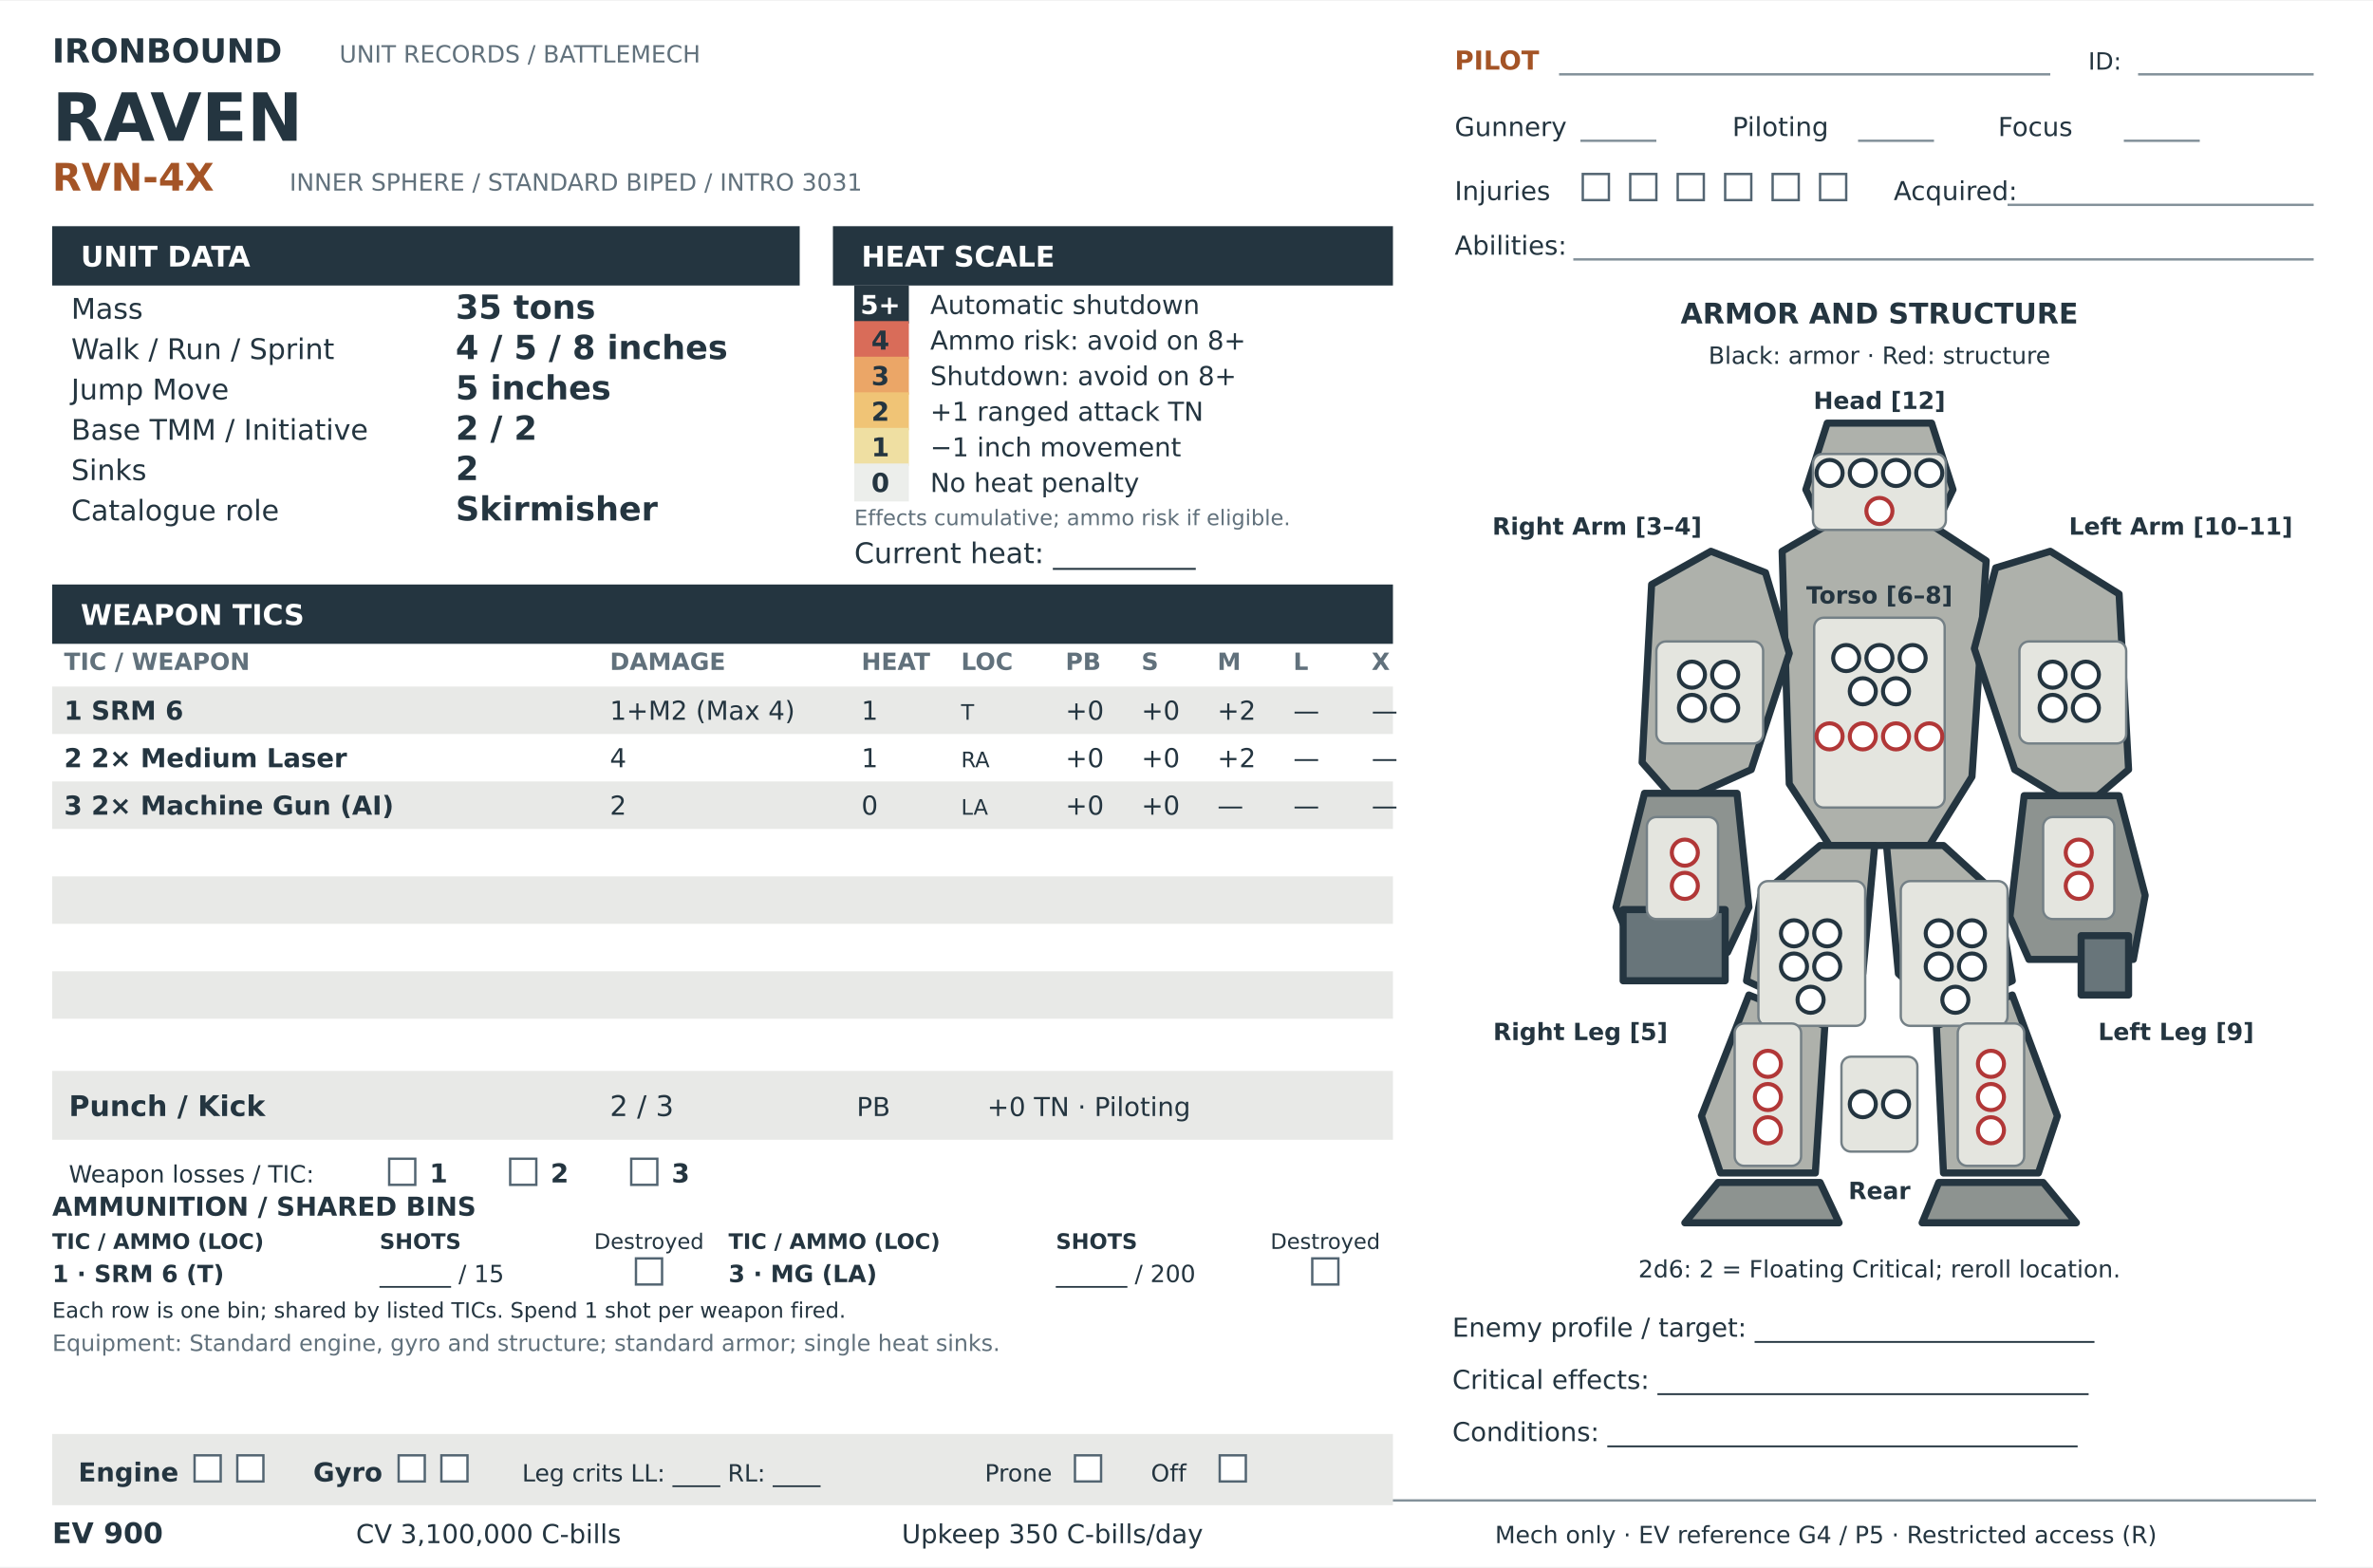
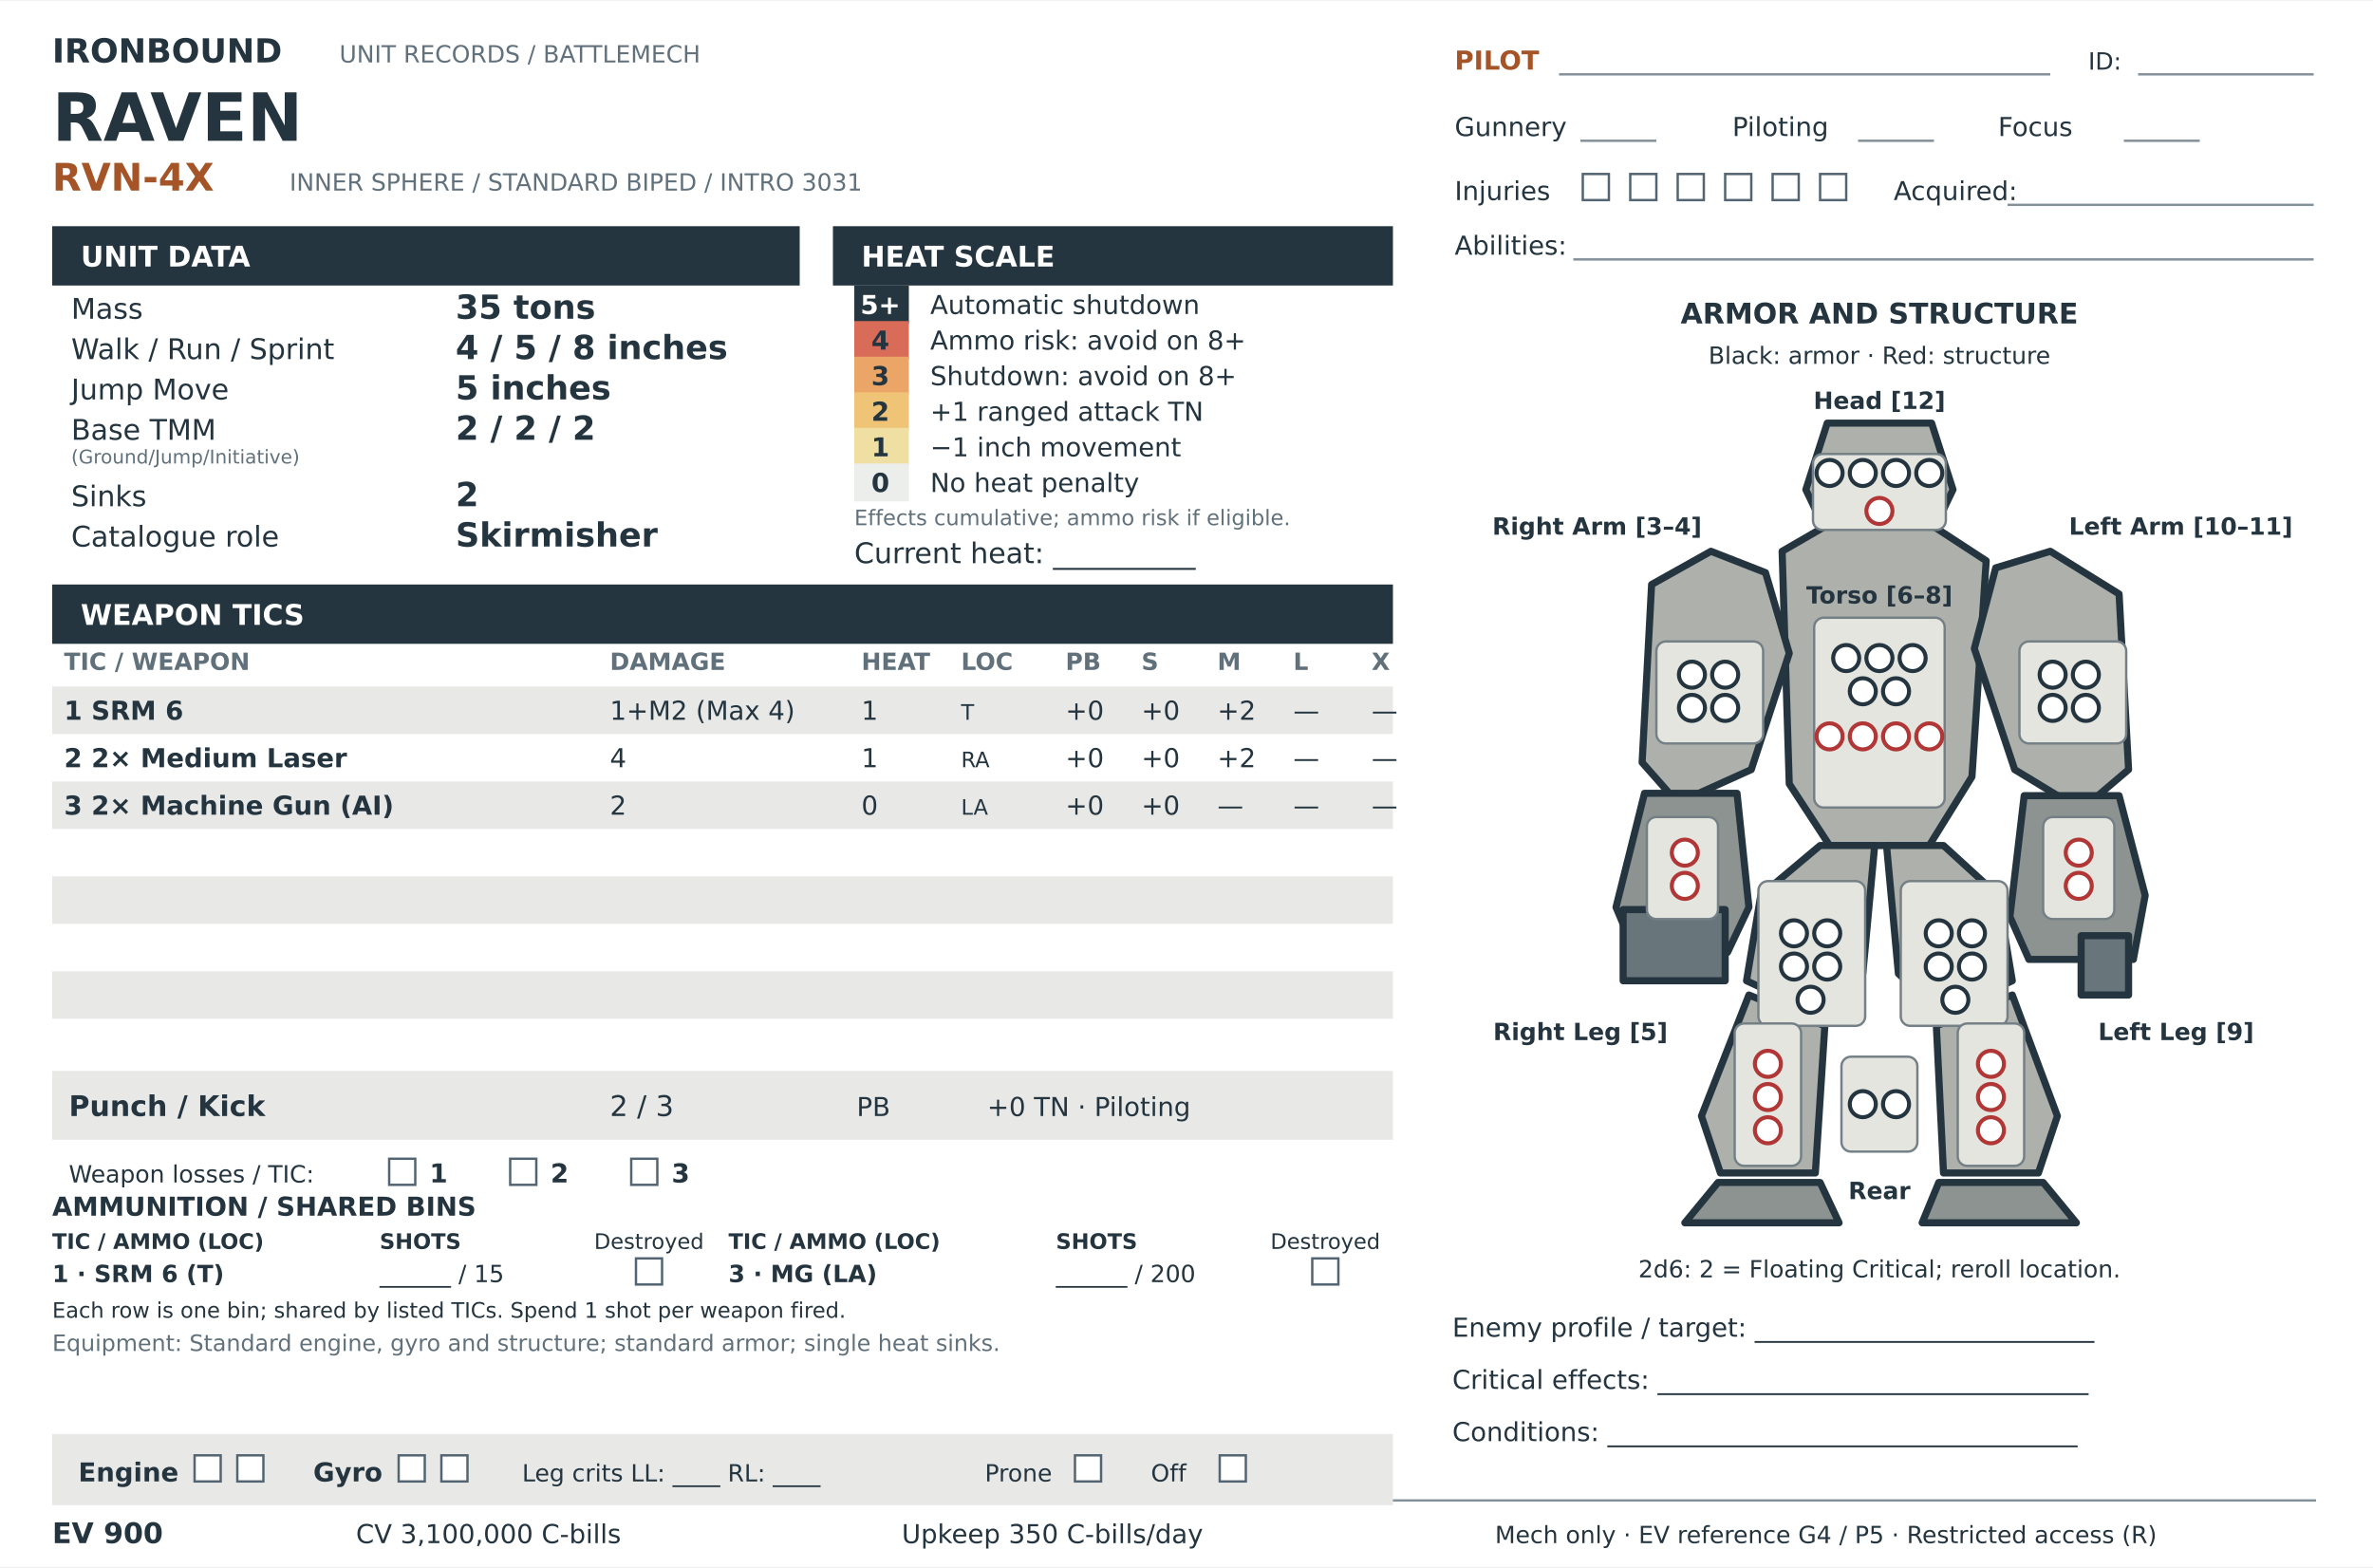
<svg xmlns="http://www.w3.org/2000/svg" width="277mm" height="183mm" viewBox="0 0 1000 660" role="img" aria-labelledby="title desc">
  <g font-family="Arial, Helvetica, sans-serif">
    <rect x="0" y="0" width="1000" height="660" rx="0" fill="#fff" stroke="none" />
    <text x="22" y="26" font-family="DejaVu Sans, Arial, sans-serif" font-size="14" font-weight="bold" fill="#243540" text-anchor="start">IRONBOUND</text>
    <text x="143" y="26" font-family="DejaVu Sans, Arial, sans-serif" font-size="10" fill="#61717c" text-anchor="start">UNIT RECORDS / BATTLEMECH</text>
    <text x="22" y="59" font-family="DejaVu Sans, Arial, sans-serif" font-size="28" font-weight="bold" fill="#243540" text-anchor="start">RAVEN</text>
    <text x="22" y="80" font-family="DejaVu Sans, Arial, sans-serif" font-size="16" font-weight="bold" fill="#a45426" text-anchor="start">RVN-4X</text>
    <text x="122" y="80" font-family="DejaVu Sans, Arial, sans-serif" font-size="10" fill="#61717c" text-anchor="start">INNER SPHERE / STANDARD BIPED / INTRO 3031</text>
    <text x="613" y="29" font-family="DejaVu Sans, Arial, sans-serif" font-size="11" font-weight="bold" fill="#a45426" text-anchor="start">PILOT</text>
    <path d="M657 31H864" fill="none" stroke="#83919a" />
    <text x="880" y="29" font-family="DejaVu Sans, Arial, sans-serif" font-size="10" fill="#243540" text-anchor="start">ID:</text>
    <path d="M901 31H975" fill="none" stroke="#83919a" />
    <text x="613" y="57" font-family="DejaVu Sans, Arial, sans-serif" font-size="11" fill="#243540" text-anchor="start">Gunnery</text>
    <path d="M666 59H698" fill="none" stroke="#83919a" />
    <text x="730" y="57" font-family="DejaVu Sans, Arial, sans-serif" font-size="11" fill="#243540" text-anchor="start">Piloting</text>
    <path d="M783 59H815" fill="none" stroke="#83919a" />
    <text x="842" y="57" font-family="DejaVu Sans, Arial, sans-serif" font-size="11" fill="#243540" text-anchor="start">Focus</text>
    <path d="M895 59H927" fill="none" stroke="#83919a" />
    <text x="613" y="84" font-family="DejaVu Sans, Arial, sans-serif" font-size="11" fill="#243540" text-anchor="start">Injuries</text>
    <rect x="667" y="73" width="11" height="11" rx="0" fill="#fff" stroke="#536572" />
    <rect x="687" y="73" width="11" height="11" rx="0" fill="#fff" stroke="#536572" />
    <rect x="707" y="73" width="11" height="11" rx="0" fill="#fff" stroke="#536572" />
    <rect x="727" y="73" width="11" height="11" rx="0" fill="#fff" stroke="#536572" />
    <rect x="747" y="73" width="11" height="11" rx="0" fill="#fff" stroke="#536572" />
    <rect x="767" y="73" width="11" height="11" rx="0" fill="#fff" stroke="#536572" />
    <text x="798" y="84" font-family="DejaVu Sans, Arial, sans-serif" font-size="11" fill="#243540" text-anchor="start">Acquired:</text>
    <path d="M846 86H975" fill="none" stroke="#83919a" />
    <text x="613" y="107" font-family="DejaVu Sans, Arial, sans-serif" font-size="11" fill="#243540" text-anchor="start">Abilities:</text>
    <path d="M663 109H975" fill="none" stroke="#83919a" />
    <rect x="22" y="95" width="315" height="25" rx="0" fill="#243540" stroke="none" />
    <text x="34" y="112" font-family="DejaVu Sans, Arial, sans-serif" font-size="12" font-weight="bold" fill="#fff" text-anchor="start">UNIT DATA</text>
    <rect x="351" y="95" width="236" height="25" rx="0" fill="#243540" stroke="none" />
    <text x="363" y="112" font-family="DejaVu Sans, Arial, sans-serif" font-size="12" font-weight="bold" fill="#fff" text-anchor="start">HEAT SCALE</text>
    <text x="30" y="134" font-family="DejaVu Sans, Arial, sans-serif" font-size="12" fill="#243540" text-anchor="start">Mass</text>
    <text x="192" y="134" font-family="DejaVu Sans, Arial, sans-serif" font-size="14" font-weight="bold" fill="#243540" text-anchor="start">35 tons</text>
    <text x="30" y="151" font-family="DejaVu Sans, Arial, sans-serif" font-size="12" fill="#243540" text-anchor="start">Walk / Run / Sprint</text>
    <text x="192" y="151" font-family="DejaVu Sans, Arial, sans-serif" font-size="14" font-weight="bold" fill="#243540" text-anchor="start">4 / 5 / 8 inches</text>
    <text x="30" y="168" font-family="DejaVu Sans, Arial, sans-serif" font-size="12" fill="#243540" text-anchor="start">Jump Move</text>
    <text x="192" y="168" font-family="DejaVu Sans, Arial, sans-serif" font-size="14" font-weight="bold" fill="#243540" text-anchor="start">5 inches</text>
-     <text x="30" y="185" font-family="DejaVu Sans, Arial, sans-serif" font-size="12" fill="#243540" text-anchor="start">Base TMM / Initiative</text>
-     <text x="192" y="185" font-family="DejaVu Sans, Arial, sans-serif" font-size="14" font-weight="bold" fill="#243540" text-anchor="start">2 / 2</text>
-     <text x="30" y="202" font-family="DejaVu Sans, Arial, sans-serif" font-size="12" fill="#243540" text-anchor="start">Sinks</text>
-     <text x="192" y="202" font-family="DejaVu Sans, Arial, sans-serif" font-size="14" font-weight="bold" fill="#243540" text-anchor="start">2</text>
-     <text x="30" y="219" font-family="DejaVu Sans, Arial, sans-serif" font-size="12" fill="#243540" text-anchor="start">Catalogue role</text>
-     <text x="192" y="219" font-family="DejaVu Sans, Arial, sans-serif" font-size="14" font-weight="bold" fill="#243540" text-anchor="start">Skirmisher</text>
+     <text x="30" y="185" font-family="DejaVu Sans, Arial, sans-serif" font-size="12" fill="#243540" text-anchor="start">Base TMM</text>
+     <text x="30" y="195" font-family="DejaVu Sans, Arial, sans-serif" font-size="8" fill="#61717c" text-anchor="start">(Ground/Jump/Initiative)</text>
+     <text x="192" y="185" font-family="DejaVu Sans, Arial, sans-serif" font-size="14" font-weight="bold" fill="#243540" text-anchor="start">2 / 2 / 2</text>
+     <text x="30" y="213" font-family="DejaVu Sans, Arial, sans-serif" font-size="12" fill="#243540" text-anchor="start">Sinks</text>
+     <text x="192" y="213" font-family="DejaVu Sans, Arial, sans-serif" font-size="14" font-weight="bold" fill="#243540" text-anchor="start">2</text>
+     <text x="30" y="230" font-family="DejaVu Sans, Arial, sans-serif" font-size="12" fill="#243540" text-anchor="start">Catalogue role</text>
+     <text x="192" y="230" font-family="DejaVu Sans, Arial, sans-serif" font-size="14" font-weight="bold" fill="#243540" text-anchor="start">Skirmisher</text>
    <rect x="360" y="120" width="23" height="16" rx="0" fill="#263640" stroke="none" />
    <text x="371" y="132" font-family="DejaVu Sans, Arial, sans-serif" font-size="11" font-weight="bold" fill="#fff" text-anchor="middle">5+</text>
    <text x="392" y="132" font-family="DejaVu Sans, Arial, sans-serif" font-size="11" fill="#243540" text-anchor="start">Automatic shutdown</text>
    <rect x="360" y="135" width="23" height="16" rx="0" fill="#d96c59" stroke="none" />
    <text x="371" y="147" font-family="DejaVu Sans, Arial, sans-serif" font-size="11" font-weight="bold" fill="#243540" text-anchor="middle">4</text>
    <text x="392" y="147" font-family="DejaVu Sans, Arial, sans-serif" font-size="11" fill="#243540" text-anchor="start">Ammo risk: avoid on 8+</text>
    <rect x="360" y="150" width="23" height="16" rx="0" fill="#eba667" stroke="none" />
    <text x="371" y="162" font-family="DejaVu Sans, Arial, sans-serif" font-size="11" font-weight="bold" fill="#243540" text-anchor="middle">3</text>
    <text x="392" y="162" font-family="DejaVu Sans, Arial, sans-serif" font-size="11" fill="#243540" text-anchor="start">Shutdown: avoid on 8+</text>
    <rect x="360" y="165" width="23" height="16" rx="0" fill="#f0c476" stroke="none" />
    <text x="371" y="177" font-family="DejaVu Sans, Arial, sans-serif" font-size="11" font-weight="bold" fill="#243540" text-anchor="middle">2</text>
    <text x="392" y="177" font-family="DejaVu Sans, Arial, sans-serif" font-size="11" fill="#243540" text-anchor="start">+1 ranged attack TN</text>
    <rect x="360" y="180" width="23" height="16" rx="0" fill="#efdfa2" stroke="none" />
    <text x="371" y="192" font-family="DejaVu Sans, Arial, sans-serif" font-size="11" font-weight="bold" fill="#243540" text-anchor="middle">1</text>
    <text x="392" y="192" font-family="DejaVu Sans, Arial, sans-serif" font-size="11" fill="#243540" text-anchor="start">−1 inch movement</text>
    <rect x="360" y="195" width="23" height="16" rx="0" fill="#eceeeb" stroke="none" />
    <text x="371" y="207" font-family="DejaVu Sans, Arial, sans-serif" font-size="11" font-weight="bold" fill="#243540" text-anchor="middle">0</text>
    <text x="392" y="207" font-family="DejaVu Sans, Arial, sans-serif" font-size="11" fill="#243540" text-anchor="start">No heat penalty</text>
    <text x="360" y="221" font-family="DejaVu Sans, Arial, sans-serif" font-size="9" fill="#61717c" text-anchor="start">Effects cumulative; ammo risk if eligible.</text>
    <text x="360" y="237" font-family="DejaVu Sans, Arial, sans-serif" font-size="12" fill="#243540" text-anchor="start">Current heat: __________</text>
    <rect x="22" y="246" width="565" height="25" rx="0" fill="#243540" stroke="none" />
    <text x="34" y="263" font-family="DejaVu Sans, Arial, sans-serif" font-size="12" font-weight="bold" fill="#fff" text-anchor="start">WEAPON TICS</text>
    <text x="27" y="282" font-family="DejaVu Sans, Arial, sans-serif" font-size="10" font-weight="bold" fill="#61717c" text-anchor="start">TIC / WEAPON</text>
    <text x="257" y="282" font-family="DejaVu Sans, Arial, sans-serif" font-size="10" font-weight="bold" fill="#61717c" text-anchor="start">DAMAGE</text>
    <text x="363" y="282" font-family="DejaVu Sans, Arial, sans-serif" font-size="10" font-weight="bold" fill="#61717c" text-anchor="start">HEAT</text>
    <text x="405" y="282" font-family="DejaVu Sans, Arial, sans-serif" font-size="10" font-weight="bold" fill="#61717c" text-anchor="start">LOC</text>
    <text x="449" y="282" font-family="DejaVu Sans, Arial, sans-serif" font-size="10" font-weight="bold" fill="#61717c" text-anchor="start">PB</text>
    <text x="481" y="282" font-family="DejaVu Sans, Arial, sans-serif" font-size="10" font-weight="bold" fill="#61717c" text-anchor="start">S</text>
    <text x="513" y="282" font-family="DejaVu Sans, Arial, sans-serif" font-size="10" font-weight="bold" fill="#61717c" text-anchor="start">M</text>
    <text x="545" y="282" font-family="DejaVu Sans, Arial, sans-serif" font-size="10" font-weight="bold" fill="#61717c" text-anchor="start">L</text>
    <text x="578" y="282" font-family="DejaVu Sans, Arial, sans-serif" font-size="10" font-weight="bold" fill="#61717c" text-anchor="start">X</text>
    <rect x="22" y="289" width="565" height="20" rx="0" fill="#e8e9e7" stroke="none" />
    <text x="27" y="303" font-family="DejaVu Sans, Arial, sans-serif" font-size="11" font-weight="bold" fill="#243540" text-anchor="start">1  SRM 6</text>
    <text x="257" y="303" font-family="DejaVu Sans, Arial, sans-serif" font-size="11" fill="#243540" text-anchor="start">1+M2 (Max 4)</text>
    <text x="363" y="303" font-family="DejaVu Sans, Arial, sans-serif" font-size="11" fill="#243540" text-anchor="start">1</text>
    <text x="405" y="303" font-family="DejaVu Sans, Arial, sans-serif" font-size="9" fill="#243540" text-anchor="start">T</text>
    <text x="449" y="303" font-family="DejaVu Sans, Arial, sans-serif" font-size="11" fill="#243540" text-anchor="start">+0</text>
    <text x="481" y="303" font-family="DejaVu Sans, Arial, sans-serif" font-size="11" fill="#243540" text-anchor="start">+0</text>
    <text x="513" y="303" font-family="DejaVu Sans, Arial, sans-serif" font-size="11" fill="#243540" text-anchor="start">+2</text>
    <text x="545" y="303" font-family="DejaVu Sans, Arial, sans-serif" font-size="11" fill="#243540" text-anchor="start">—</text>
    <text x="578" y="303" font-family="DejaVu Sans, Arial, sans-serif" font-size="11" fill="#243540" text-anchor="start">—</text>
    <text x="27" y="323" font-family="DejaVu Sans, Arial, sans-serif" font-size="11" font-weight="bold" fill="#243540" text-anchor="start">2  2× Medium Laser</text>
    <text x="257" y="323" font-family="DejaVu Sans, Arial, sans-serif" font-size="11" fill="#243540" text-anchor="start">4</text>
    <text x="363" y="323" font-family="DejaVu Sans, Arial, sans-serif" font-size="11" fill="#243540" text-anchor="start">1</text>
    <text x="405" y="323" font-family="DejaVu Sans, Arial, sans-serif" font-size="9" fill="#243540" text-anchor="start">RA</text>
    <text x="449" y="323" font-family="DejaVu Sans, Arial, sans-serif" font-size="11" fill="#243540" text-anchor="start">+0</text>
    <text x="481" y="323" font-family="DejaVu Sans, Arial, sans-serif" font-size="11" fill="#243540" text-anchor="start">+0</text>
    <text x="513" y="323" font-family="DejaVu Sans, Arial, sans-serif" font-size="11" fill="#243540" text-anchor="start">+2</text>
    <text x="545" y="323" font-family="DejaVu Sans, Arial, sans-serif" font-size="11" fill="#243540" text-anchor="start">—</text>
    <text x="578" y="323" font-family="DejaVu Sans, Arial, sans-serif" font-size="11" fill="#243540" text-anchor="start">—</text>
    <rect x="22" y="329" width="565" height="20" rx="0" fill="#e8e9e7" stroke="none" />
    <text x="27" y="343" font-family="DejaVu Sans, Arial, sans-serif" font-size="11" font-weight="bold" fill="#243540" text-anchor="start">3  2× Machine Gun (AI)</text>
    <text x="257" y="343" font-family="DejaVu Sans, Arial, sans-serif" font-size="11" fill="#243540" text-anchor="start">2</text>
    <text x="363" y="343" font-family="DejaVu Sans, Arial, sans-serif" font-size="11" fill="#243540" text-anchor="start">0</text>
    <text x="405" y="343" font-family="DejaVu Sans, Arial, sans-serif" font-size="9" fill="#243540" text-anchor="start">LA</text>
    <text x="449" y="343" font-family="DejaVu Sans, Arial, sans-serif" font-size="11" fill="#243540" text-anchor="start">+0</text>
    <text x="481" y="343" font-family="DejaVu Sans, Arial, sans-serif" font-size="11" fill="#243540" text-anchor="start">+0</text>
    <text x="513" y="343" font-family="DejaVu Sans, Arial, sans-serif" font-size="11" fill="#243540" text-anchor="start">—</text>
    <text x="545" y="343" font-family="DejaVu Sans, Arial, sans-serif" font-size="11" fill="#243540" text-anchor="start">—</text>
    <text x="578" y="343" font-family="DejaVu Sans, Arial, sans-serif" font-size="11" fill="#243540" text-anchor="start">—</text>
    <text x="27" y="363" font-family="DejaVu Sans, Arial, sans-serif" font-size="11" font-weight="bold" fill="#243540" text-anchor="start" />
    <text x="257" y="363" font-family="DejaVu Sans, Arial, sans-serif" font-size="11" fill="#243540" text-anchor="start" />
    <text x="363" y="363" font-family="DejaVu Sans, Arial, sans-serif" font-size="11" fill="#243540" text-anchor="start" />
    <text x="405" y="363" font-family="DejaVu Sans, Arial, sans-serif" font-size="9" fill="#243540" text-anchor="start" />
    <text x="449" y="363" font-family="DejaVu Sans, Arial, sans-serif" font-size="11" fill="#243540" text-anchor="start" />
    <text x="481" y="363" font-family="DejaVu Sans, Arial, sans-serif" font-size="11" fill="#243540" text-anchor="start" />
    <text x="513" y="363" font-family="DejaVu Sans, Arial, sans-serif" font-size="11" fill="#243540" text-anchor="start" />
    <text x="545" y="363" font-family="DejaVu Sans, Arial, sans-serif" font-size="11" fill="#243540" text-anchor="start" />
    <text x="578" y="363" font-family="DejaVu Sans, Arial, sans-serif" font-size="11" fill="#243540" text-anchor="start" />
    <rect x="22" y="369" width="565" height="20" rx="0" fill="#e8e9e7" stroke="none" />
    <text x="27" y="383" font-family="DejaVu Sans, Arial, sans-serif" font-size="11" font-weight="bold" fill="#243540" text-anchor="start" />
    <text x="257" y="383" font-family="DejaVu Sans, Arial, sans-serif" font-size="11" fill="#243540" text-anchor="start" />
    <text x="363" y="383" font-family="DejaVu Sans, Arial, sans-serif" font-size="11" fill="#243540" text-anchor="start" />
    <text x="405" y="383" font-family="DejaVu Sans, Arial, sans-serif" font-size="11" fill="#243540" text-anchor="start" />
    <text x="449" y="383" font-family="DejaVu Sans, Arial, sans-serif" font-size="11" fill="#243540" text-anchor="start" />
    <text x="481" y="383" font-family="DejaVu Sans, Arial, sans-serif" font-size="11" fill="#243540" text-anchor="start" />
    <text x="513" y="383" font-family="DejaVu Sans, Arial, sans-serif" font-size="11" fill="#243540" text-anchor="start" />
    <text x="545" y="383" font-family="DejaVu Sans, Arial, sans-serif" font-size="11" fill="#243540" text-anchor="start" />
    <text x="578" y="383" font-family="DejaVu Sans, Arial, sans-serif" font-size="11" fill="#243540" text-anchor="start" />
    <text x="27" y="403" font-family="DejaVu Sans, Arial, sans-serif" font-size="11" font-weight="bold" fill="#243540" text-anchor="start" />
    <text x="257" y="403" font-family="DejaVu Sans, Arial, sans-serif" font-size="11" fill="#243540" text-anchor="start" />
    <text x="363" y="403" font-family="DejaVu Sans, Arial, sans-serif" font-size="11" fill="#243540" text-anchor="start" />
    <text x="405" y="403" font-family="DejaVu Sans, Arial, sans-serif" font-size="11" fill="#243540" text-anchor="start" />
    <text x="449" y="403" font-family="DejaVu Sans, Arial, sans-serif" font-size="11" fill="#243540" text-anchor="start" />
    <text x="481" y="403" font-family="DejaVu Sans, Arial, sans-serif" font-size="11" fill="#243540" text-anchor="start" />
    <text x="513" y="403" font-family="DejaVu Sans, Arial, sans-serif" font-size="11" fill="#243540" text-anchor="start" />
    <text x="545" y="403" font-family="DejaVu Sans, Arial, sans-serif" font-size="11" fill="#243540" text-anchor="start" />
    <text x="578" y="403" font-family="DejaVu Sans, Arial, sans-serif" font-size="11" fill="#243540" text-anchor="start" />
    <rect x="22" y="409" width="565" height="20" rx="0" fill="#e8e9e7" stroke="none" />
    <text x="27" y="423" font-family="DejaVu Sans, Arial, sans-serif" font-size="11" font-weight="bold" fill="#243540" text-anchor="start" />
    <text x="257" y="423" font-family="DejaVu Sans, Arial, sans-serif" font-size="11" fill="#243540" text-anchor="start" />
    <text x="363" y="423" font-family="DejaVu Sans, Arial, sans-serif" font-size="11" fill="#243540" text-anchor="start" />
    <text x="405" y="423" font-family="DejaVu Sans, Arial, sans-serif" font-size="11" fill="#243540" text-anchor="start" />
    <text x="449" y="423" font-family="DejaVu Sans, Arial, sans-serif" font-size="11" fill="#243540" text-anchor="start" />
    <text x="481" y="423" font-family="DejaVu Sans, Arial, sans-serif" font-size="11" fill="#243540" text-anchor="start" />
    <text x="513" y="423" font-family="DejaVu Sans, Arial, sans-serif" font-size="11" fill="#243540" text-anchor="start" />
    <text x="545" y="423" font-family="DejaVu Sans, Arial, sans-serif" font-size="11" fill="#243540" text-anchor="start" />
    <text x="578" y="423" font-family="DejaVu Sans, Arial, sans-serif" font-size="11" fill="#243540" text-anchor="start" />
    <text x="27" y="443" font-family="DejaVu Sans, Arial, sans-serif" font-size="11" font-weight="bold" fill="#243540" text-anchor="start" />
    <text x="257" y="443" font-family="DejaVu Sans, Arial, sans-serif" font-size="11" fill="#243540" text-anchor="start" />
    <text x="363" y="443" font-family="DejaVu Sans, Arial, sans-serif" font-size="11" fill="#243540" text-anchor="start" />
    <text x="405" y="443" font-family="DejaVu Sans, Arial, sans-serif" font-size="11" fill="#243540" text-anchor="start" />
    <text x="449" y="443" font-family="DejaVu Sans, Arial, sans-serif" font-size="11" fill="#243540" text-anchor="start" />
    <text x="481" y="443" font-family="DejaVu Sans, Arial, sans-serif" font-size="11" fill="#243540" text-anchor="start" />
    <text x="513" y="443" font-family="DejaVu Sans, Arial, sans-serif" font-size="11" fill="#243540" text-anchor="start" />
    <text x="545" y="443" font-family="DejaVu Sans, Arial, sans-serif" font-size="11" fill="#243540" text-anchor="start" />
    <text x="578" y="443" font-family="DejaVu Sans, Arial, sans-serif" font-size="11" fill="#243540" text-anchor="start" />
    <rect x="22" y="451" width="565" height="29" rx="0" fill="#e8e9e7" stroke="none" />
    <text x="29" y="470" font-family="DejaVu Sans, Arial, sans-serif" font-size="12" font-weight="bold" fill="#243540" text-anchor="start">Punch / Kick</text>
    <text x="257" y="470" font-family="DejaVu Sans, Arial, sans-serif" font-size="12" fill="#243540" text-anchor="start">2 / 3</text>
    <text x="361" y="470" font-family="DejaVu Sans, Arial, sans-serif" font-size="11" fill="#243540" text-anchor="start">PB</text>
    <text x="416" y="470" font-family="DejaVu Sans, Arial, sans-serif" font-size="11" fill="#243540" text-anchor="start">+0 TN · Piloting</text>
    <g transform="translate(612 120)">
      <text x="180" y="16" font-family="DejaVu Sans, Arial, sans-serif" font-size="12" font-weight="bold" fill="#243540" text-anchor="middle">ARMOR AND STRUCTURE</text>
      <text x="180" y="33" font-family="DejaVu Sans, Arial, sans-serif" font-size="10" fill="#243540" text-anchor="middle">Black: armor · Red: structure</text>
      <path d="M158 58H202L211 86L200 109H160L149 86Z" fill="#aeb1ab" stroke="#243540" stroke-width="3" stroke-linejoin="round" />
      <path d="M139 112L158 101H202L225 116L219 207L201 236H159L142 210Z" fill="#aeb1ab" stroke="#243540" stroke-width="3" stroke-linejoin="round" />
      <path d="M132 121L109 112L84 126L80 201L95 218L126 204L142 155Z" fill="#aeb1ab" stroke="#243540" stroke-width="3" stroke-linejoin="round" />
      <path d="M229 119L252 112L281 130L285 204L265 221L237 204L220 153Z" fill="#aeb1ab" stroke="#243540" stroke-width="3" stroke-linejoin="round" />
      <path d="M81 214H120L125 262L116 281H77L69 262Z" fill="#8d9390" stroke="#243540" stroke-width="3" stroke-linejoin="round" />
      <path d="M241 215H281L292 257L287 284H243L235 266Z" fill="#8d9390" stroke="#243540" stroke-width="3" stroke-linejoin="round" />
      <path d="M72 263H115V293H72Z" fill="#68757a" stroke="#243540" stroke-width="3" stroke-linejoin="round" />
      <path d="M265 274H285V299H265Z" fill="#68757a" stroke="#243540" stroke-width="3" stroke-linejoin="round" />
      <path d="M155 236H178L173 290L154 307L124 293L130 257Z" fill="#aeb1ab" stroke="#243540" stroke-width="3" stroke-linejoin="round" />
      <path d="M183 236H207L230 257L236 293L206 307L188 290Z" fill="#aeb1ab" stroke="#243540" stroke-width="3" stroke-linejoin="round" />
      <path d="M125 299L157 312L153 374H113L105 350Z" fill="#aeb1ab" stroke="#243540" stroke-width="3" stroke-linejoin="round" />
      <path d="M204 312L236 299L255 350L247 374H207Z" fill="#aeb1ab" stroke="#243540" stroke-width="3" stroke-linejoin="round" />
      <path d="M112 378H155L163 395H98Z" fill="#8d9390" stroke="#243540" stroke-width="3" stroke-linejoin="round" />
      <path d="M205 378H249L263 395H198Z" fill="#8d9390" stroke="#243540" stroke-width="3" stroke-linejoin="round" />
      <rect x="152" y="71" width="56" height="32" rx="4" fill="#e4e5df" stroke="#748086" />
      <rect x="152.5" y="140" width="55" height="80" rx="4" fill="#e4e5df" stroke="#748086" />
      <rect x="86" y="150" width="45" height="43" rx="4" fill="#e4e5df" stroke="#748086" />
      <rect x="239" y="150" width="45" height="43" rx="4" fill="#e4e5df" stroke="#748086" />
      <rect x="82" y="224" width="30" height="43" rx="4" fill="#e4e5df" stroke="#748086" />
      <rect x="249" y="224" width="30" height="43" rx="4" fill="#e4e5df" stroke="#748086" />
      <rect x="129" y="251" width="45" height="61" rx="4" fill="#e4e5df" stroke="#748086" />
      <rect x="189" y="251" width="45" height="61" rx="4" fill="#e4e5df" stroke="#748086" />
      <rect x="119" y="311" width="28" height="60" rx="4" fill="#e4e5df" stroke="#748086" />
      <rect x="213" y="311" width="28" height="60" rx="4" fill="#e4e5df" stroke="#748086" />
      <rect x="164" y="325" width="32" height="40" rx="4" fill="#e4e5df" stroke="#748086" />
      <text x="180" y="52" font-family="DejaVu Sans, Arial, sans-serif" font-size="10" font-weight="bold" fill="#243540" text-anchor="middle">Head [12]</text>
      <text x="180" y="134" font-family="DejaVu Sans, Arial, sans-serif" font-size="10" font-weight="bold" fill="#243540" text-anchor="middle">Torso [6–8]</text>
      <text x="61" y="105" font-family="DejaVu Sans, Arial, sans-serif" font-size="10" font-weight="bold" fill="#243540" text-anchor="middle">Right Arm [3–4]</text>
      <text x="307" y="105" font-family="DejaVu Sans, Arial, sans-serif" font-size="10" font-weight="bold" fill="#243540" text-anchor="middle">Left Arm [10–11]</text>
      <text x="54" y="318" font-family="DejaVu Sans, Arial, sans-serif" font-size="10" font-weight="bold" fill="#243540" text-anchor="middle">Right Leg [5]</text>
      <text x="305" y="318" font-family="DejaVu Sans, Arial, sans-serif" font-size="10" font-weight="bold" fill="#243540" text-anchor="middle">Left Leg [9]</text>
      <text x="180" y="385" font-family="DejaVu Sans, Arial, sans-serif" font-size="10" font-weight="bold" fill="#243540" text-anchor="middle">Rear</text>
      <text x="180" y="418" font-family="DejaVu Sans, Arial, sans-serif" font-size="10" fill="#243540" text-anchor="middle">2d6: 2 = Floating Critical; reroll location.</text>
      <text x="0" y="443" font-family="DejaVu Sans, Arial, sans-serif" font-size="11" fill="#243540" text-anchor="start">Enemy profile / target: __________________________</text>
      <text x="0" y="465" font-family="DejaVu Sans, Arial, sans-serif" font-size="11" fill="#243540" text-anchor="start">Critical effects: _________________________________</text>
      <text x="0" y="487" font-family="DejaVu Sans, Arial, sans-serif" font-size="11" fill="#243540" text-anchor="start">Conditions: ____________________________________</text>
      <circle cx="159" cy="79" r="5.5" fill="#fff" stroke="#243540" stroke-width="1.7" />
      <circle cx="173" cy="79" r="5.5" fill="#fff" stroke="#243540" stroke-width="1.7" />
      <circle cx="187" cy="79" r="5.5" fill="#fff" stroke="#243540" stroke-width="1.7" />
      <circle cx="201" cy="79" r="5.5" fill="#fff" stroke="#243540" stroke-width="1.7" />
      <circle cx="180" cy="95" r="5.5" fill="#fff" stroke="#b13737" stroke-width="1.7" />
      <circle cx="166" cy="157" r="5.5" fill="#fff" stroke="#243540" stroke-width="1.7" />
      <circle cx="180" cy="157" r="5.5" fill="#fff" stroke="#243540" stroke-width="1.7" />
      <circle cx="194" cy="157" r="5.5" fill="#fff" stroke="#243540" stroke-width="1.7" />
      <circle cx="173" cy="171" r="5.5" fill="#fff" stroke="#243540" stroke-width="1.7" />
      <circle cx="187" cy="171" r="5.5" fill="#fff" stroke="#243540" stroke-width="1.7" />
      <circle cx="159" cy="190" r="5.5" fill="#fff" stroke="#b13737" stroke-width="1.7" />
      <circle cx="173" cy="190" r="5.5" fill="#fff" stroke="#b13737" stroke-width="1.7" />
      <circle cx="187" cy="190" r="5.5" fill="#fff" stroke="#b13737" stroke-width="1.7" />
      <circle cx="201" cy="190" r="5.5" fill="#fff" stroke="#b13737" stroke-width="1.7" />
      <circle cx="101" cy="164" r="5.5" fill="#fff" stroke="#243540" stroke-width="1.7" />
      <circle cx="115" cy="164" r="5.5" fill="#fff" stroke="#243540" stroke-width="1.7" />
      <circle cx="101" cy="178" r="5.5" fill="#fff" stroke="#243540" stroke-width="1.7" />
      <circle cx="115" cy="178" r="5.5" fill="#fff" stroke="#243540" stroke-width="1.7" />
      <circle cx="253" cy="164" r="5.5" fill="#fff" stroke="#243540" stroke-width="1.7" />
      <circle cx="267" cy="164" r="5.5" fill="#fff" stroke="#243540" stroke-width="1.7" />
      <circle cx="253" cy="178" r="5.5" fill="#fff" stroke="#243540" stroke-width="1.7" />
      <circle cx="267" cy="178" r="5.5" fill="#fff" stroke="#243540" stroke-width="1.7" />
      <circle cx="98" cy="239" r="5.5" fill="#fff" stroke="#b13737" stroke-width="1.7" />
      <circle cx="98" cy="253" r="5.5" fill="#fff" stroke="#b13737" stroke-width="1.7" />
      <circle cx="264" cy="239" r="5.5" fill="#fff" stroke="#b13737" stroke-width="1.7" />
      <circle cx="264" cy="253" r="5.5" fill="#fff" stroke="#b13737" stroke-width="1.7" />
      <circle cx="144" cy="273" r="5.5" fill="#fff" stroke="#243540" stroke-width="1.7" />
      <circle cx="158" cy="273" r="5.5" fill="#fff" stroke="#243540" stroke-width="1.7" />
      <circle cx="144" cy="287" r="5.5" fill="#fff" stroke="#243540" stroke-width="1.7" />
      <circle cx="158" cy="287" r="5.5" fill="#fff" stroke="#243540" stroke-width="1.7" />
      <circle cx="151" cy="301" r="5.5" fill="#fff" stroke="#243540" stroke-width="1.7" />
      <circle cx="205" cy="273" r="5.5" fill="#fff" stroke="#243540" stroke-width="1.7" />
      <circle cx="219" cy="273" r="5.5" fill="#fff" stroke="#243540" stroke-width="1.7" />
      <circle cx="205" cy="287" r="5.5" fill="#fff" stroke="#243540" stroke-width="1.7" />
      <circle cx="219" cy="287" r="5.5" fill="#fff" stroke="#243540" stroke-width="1.7" />
      <circle cx="212" cy="301" r="5.5" fill="#fff" stroke="#243540" stroke-width="1.7" />
      <circle cx="133" cy="328" r="5.5" fill="#fff" stroke="#b13737" stroke-width="1.7" />
      <circle cx="133" cy="342" r="5.5" fill="#fff" stroke="#b13737" stroke-width="1.7" />
      <circle cx="133" cy="356" r="5.5" fill="#fff" stroke="#b13737" stroke-width="1.7" />
      <circle cx="227" cy="328" r="5.5" fill="#fff" stroke="#b13737" stroke-width="1.7" />
      <circle cx="227" cy="342" r="5.5" fill="#fff" stroke="#b13737" stroke-width="1.7" />
      <circle cx="227" cy="356" r="5.5" fill="#fff" stroke="#b13737" stroke-width="1.7" />
      <circle cx="173" cy="345" r="5.5" fill="#fff" stroke="#243540" stroke-width="1.7" />
      <circle cx="187" cy="345" r="5.5" fill="#fff" stroke="#243540" stroke-width="1.7" />
    </g>
    <path d="M22 632H976" fill="none" stroke="#83919a" />
    <text x="22" y="650" font-family="DejaVu Sans, Arial, sans-serif" font-size="12" font-weight="bold" fill="#243540" text-anchor="start">EV 900</text>
    <text x="150" y="650" font-family="DejaVu Sans, Arial, sans-serif" font-size="11" fill="#243540" text-anchor="start">CV 3,100,000 C-bills</text>
    <text x="380" y="650" font-family="DejaVu Sans, Arial, sans-serif" font-size="11" fill="#243540" text-anchor="start">Upkeep 350 C-bills/day</text>
    <text x="630" y="650" font-family="DejaVu Sans, Arial, sans-serif" font-size="10" fill="#243540" text-anchor="start">Mech only · EV reference G4 / P5 · Restricted access (R)</text>
    <text x="29" y="498" font-family="DejaVu Sans, Arial, sans-serif" font-size="10" fill="#243540" text-anchor="start">Weapon losses / TIC:</text>
    <rect x="164" y="488" width="11" height="11" fill="#fff" stroke="#536572" />
    <text x="181" y="498" font-family="DejaVu Sans, Arial, sans-serif" font-size="11" fill="#243540" text-anchor="start" font-weight="bold">1</text>
    <rect x="215" y="488" width="11" height="11" fill="#fff" stroke="#536572" />
    <text x="232" y="498" font-family="DejaVu Sans, Arial, sans-serif" font-size="11" fill="#243540" text-anchor="start" font-weight="bold">2</text>
    <rect x="266" y="488" width="11" height="11" fill="#fff" stroke="#536572" />
    <text x="283" y="498" font-family="DejaVu Sans, Arial, sans-serif" font-size="11" fill="#243540" text-anchor="start" font-weight="bold">3</text>
    <text x="22" y="512" font-family="DejaVu Sans, Arial, sans-serif" font-size="11" fill="#243540" text-anchor="start" font-weight="bold">AMMUNITION / SHARED BINS</text>
    <text x="22" y="526" font-family="DejaVu Sans, Arial, sans-serif" font-size="9" fill="#243540" text-anchor="start" font-weight="bold">TIC / AMMO (LOC)</text>
    <text x="160" y="526" font-family="DejaVu Sans, Arial, sans-serif" font-size="9" fill="#243540" text-anchor="start" font-weight="bold">SHOTS</text>
    <text x="273.5" y="526" font-family="DejaVu Sans, Arial, sans-serif" font-size="9" fill="#243540" text-anchor="middle">Destroyed</text>
    <text x="307" y="526" font-family="DejaVu Sans, Arial, sans-serif" font-size="9" fill="#243540" text-anchor="start" font-weight="bold">TIC / AMMO (LOC)</text>
    <text x="445" y="526" font-family="DejaVu Sans, Arial, sans-serif" font-size="9" fill="#243540" text-anchor="start" font-weight="bold">SHOTS</text>
    <text x="558.5" y="526" font-family="DejaVu Sans, Arial, sans-serif" font-size="9" fill="#243540" text-anchor="middle">Destroyed</text>
    <text x="22" y="540" font-family="DejaVu Sans, Arial, sans-serif" font-size="10" fill="#243540" text-anchor="start" font-weight="bold">1 · SRM 6 (T)</text>
    <text x="160" y="540" font-family="DejaVu Sans, Arial, sans-serif" font-size="10" fill="#243540" text-anchor="start">______ / 15</text>
    <rect x="268" y="530" width="11" height="11" fill="#fff" stroke="#536572" />
    <text x="307" y="540" font-family="DejaVu Sans, Arial, sans-serif" font-size="10" fill="#243540" text-anchor="start" font-weight="bold">3 · MG (LA)</text>
    <text x="445" y="540" font-family="DejaVu Sans, Arial, sans-serif" font-size="10" fill="#243540" text-anchor="start">______ / 200</text>
    <rect x="553" y="530" width="11" height="11" fill="#fff" stroke="#536572" />
    <text x="22" y="555" font-family="DejaVu Sans, Arial, sans-serif" font-size="9" fill="#243540" text-anchor="start">Each row is one bin; shared by listed TICs. Spend 1 shot per weapon fired.</text>
    <text x="22" y="569" font-family="DejaVu Sans, Arial, sans-serif" font-size="9.5" fill="#61717c" text-anchor="start">Equipment: Standard engine, gyro and structure; standard armor; single heat sinks.</text>
    <rect x="22" y="604" width="565" height="30" fill="#e8e9e7" stroke="none" />
    <text x="33" y="624" font-family="DejaVu Sans, Arial, sans-serif" font-size="11" fill="#243540" text-anchor="start" font-weight="bold">Engine</text>
    <rect x="82" y="613" width="11" height="11" fill="#fff" stroke="#536572" />
    <rect x="100" y="613" width="11" height="11" fill="#fff" stroke="#536572" />
    <text x="132" y="624" font-family="DejaVu Sans, Arial, sans-serif" font-size="11" fill="#243540" text-anchor="start" font-weight="bold">Gyro</text>
    <rect x="168" y="613" width="11" height="11" fill="#fff" stroke="#536572" />
    <rect x="186" y="613" width="11" height="11" fill="#fff" stroke="#536572" />
    <text x="220" y="624" font-family="DejaVu Sans, Arial, sans-serif" font-size="10" fill="#243540" text-anchor="start">Leg crits LL: ____  RL: ____</text>
    <text x="415" y="624" font-family="DejaVu Sans, Arial, sans-serif" font-size="10" fill="#243540" text-anchor="start">Prone</text>
    <rect x="453" y="613" width="11" height="11" fill="#fff" stroke="#536572" />
    <text x="485" y="624" font-family="DejaVu Sans, Arial, sans-serif" font-size="10" fill="#243540" text-anchor="start">Off</text>
    <rect x="514" y="613" width="11" height="11" fill="#fff" stroke="#536572" />
  </g>
</svg>
